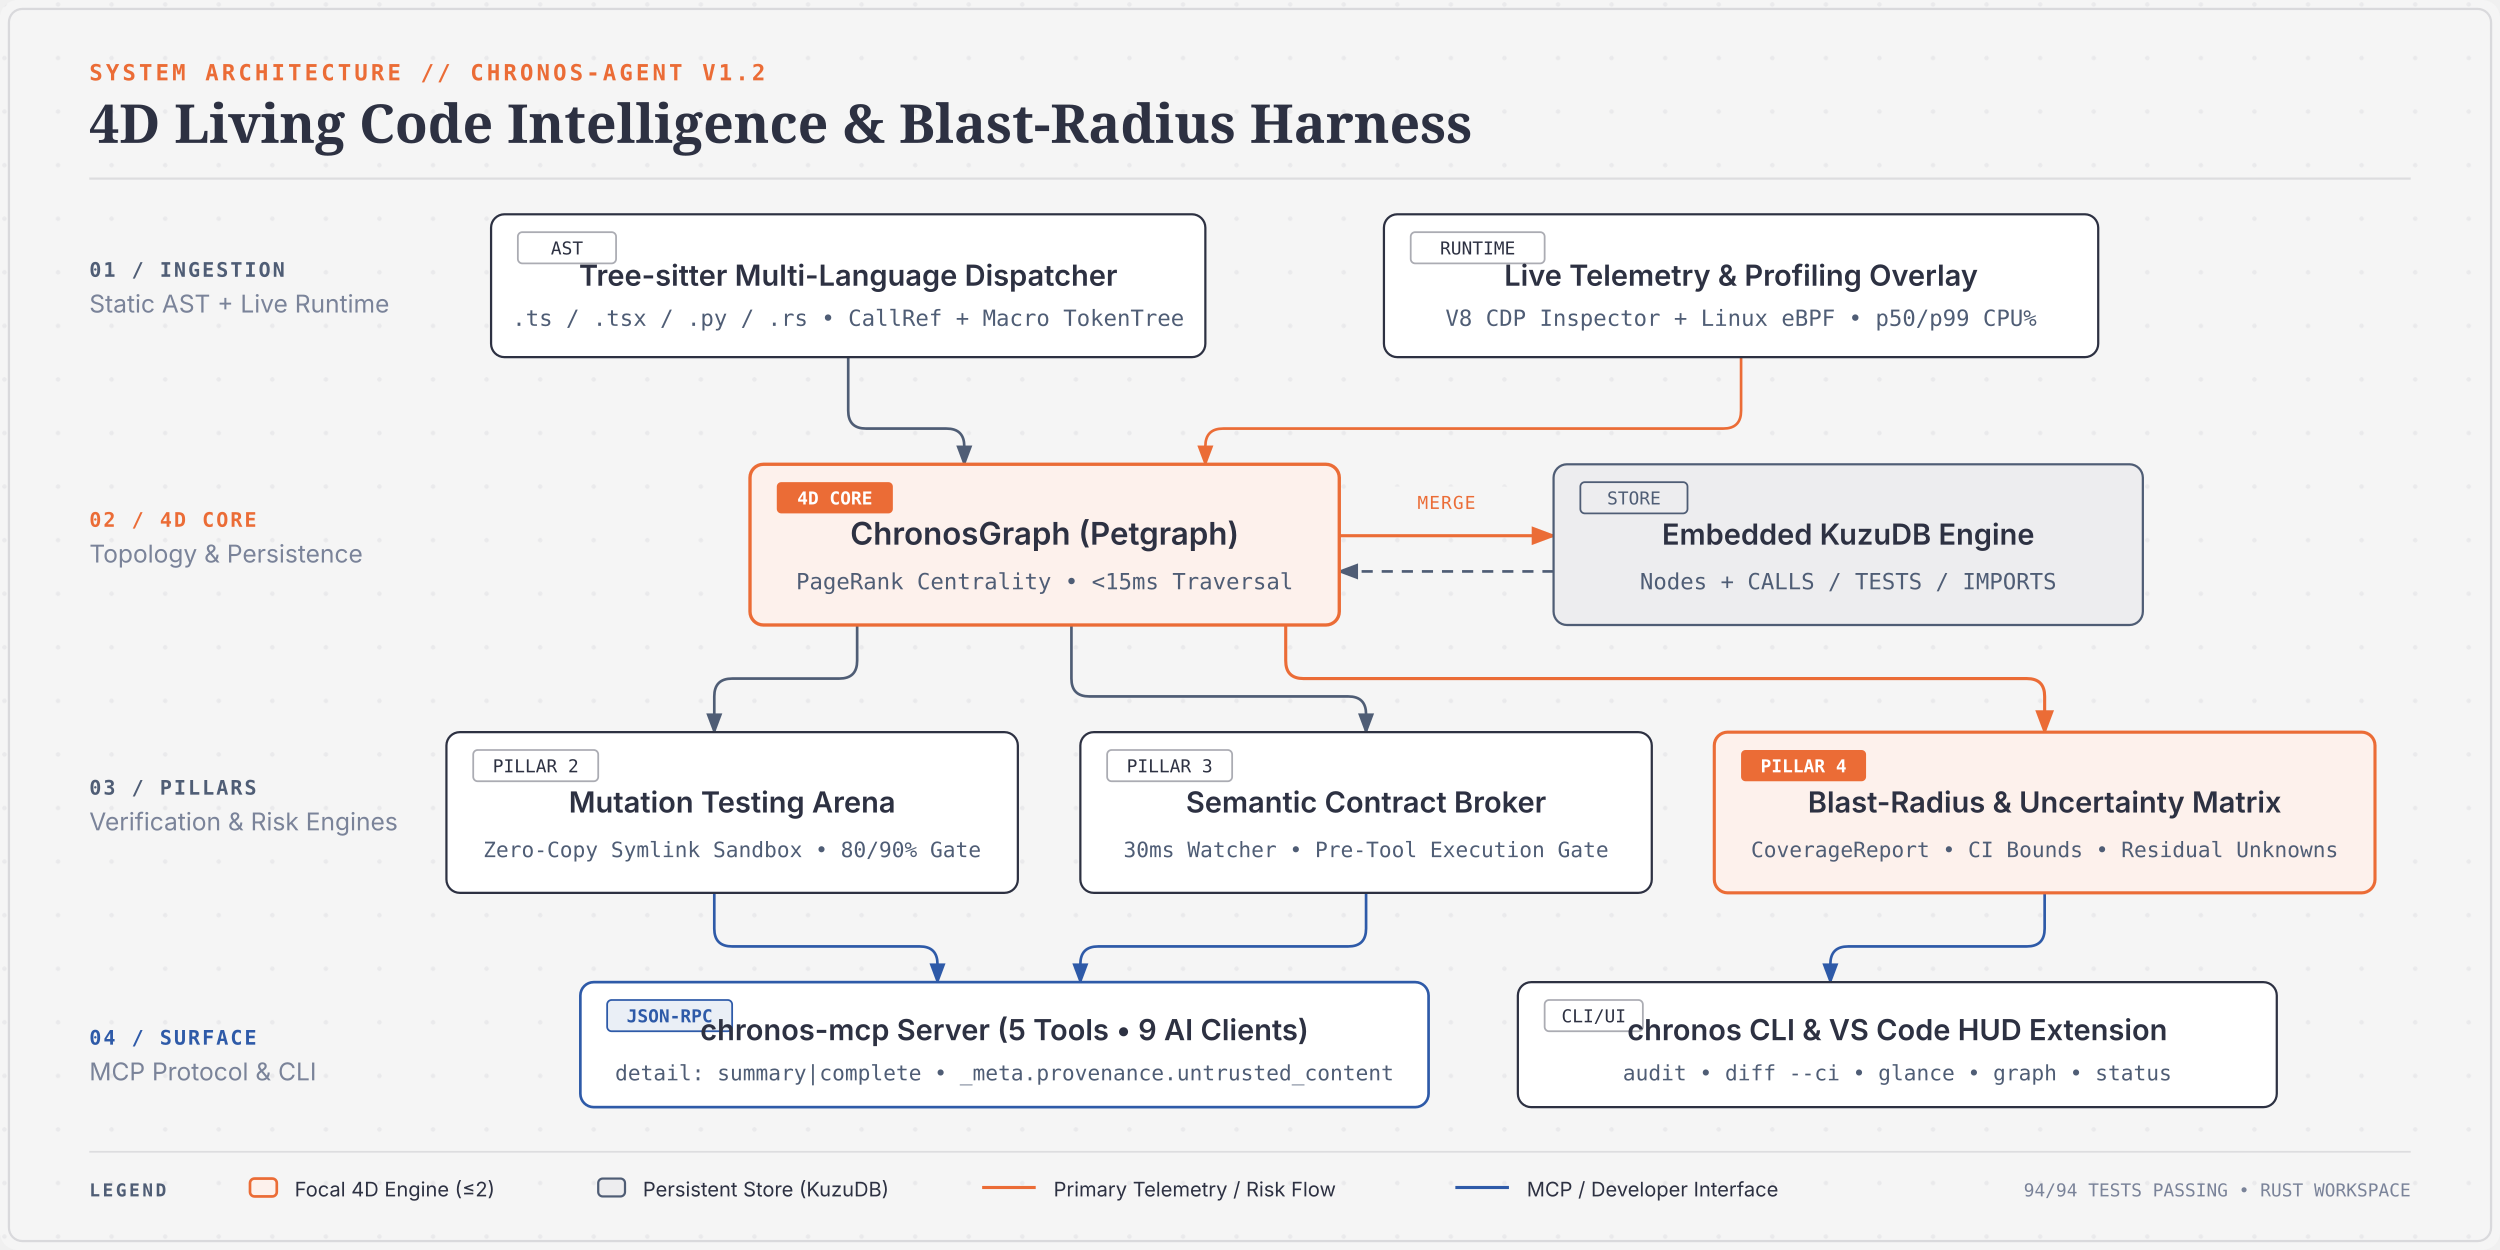
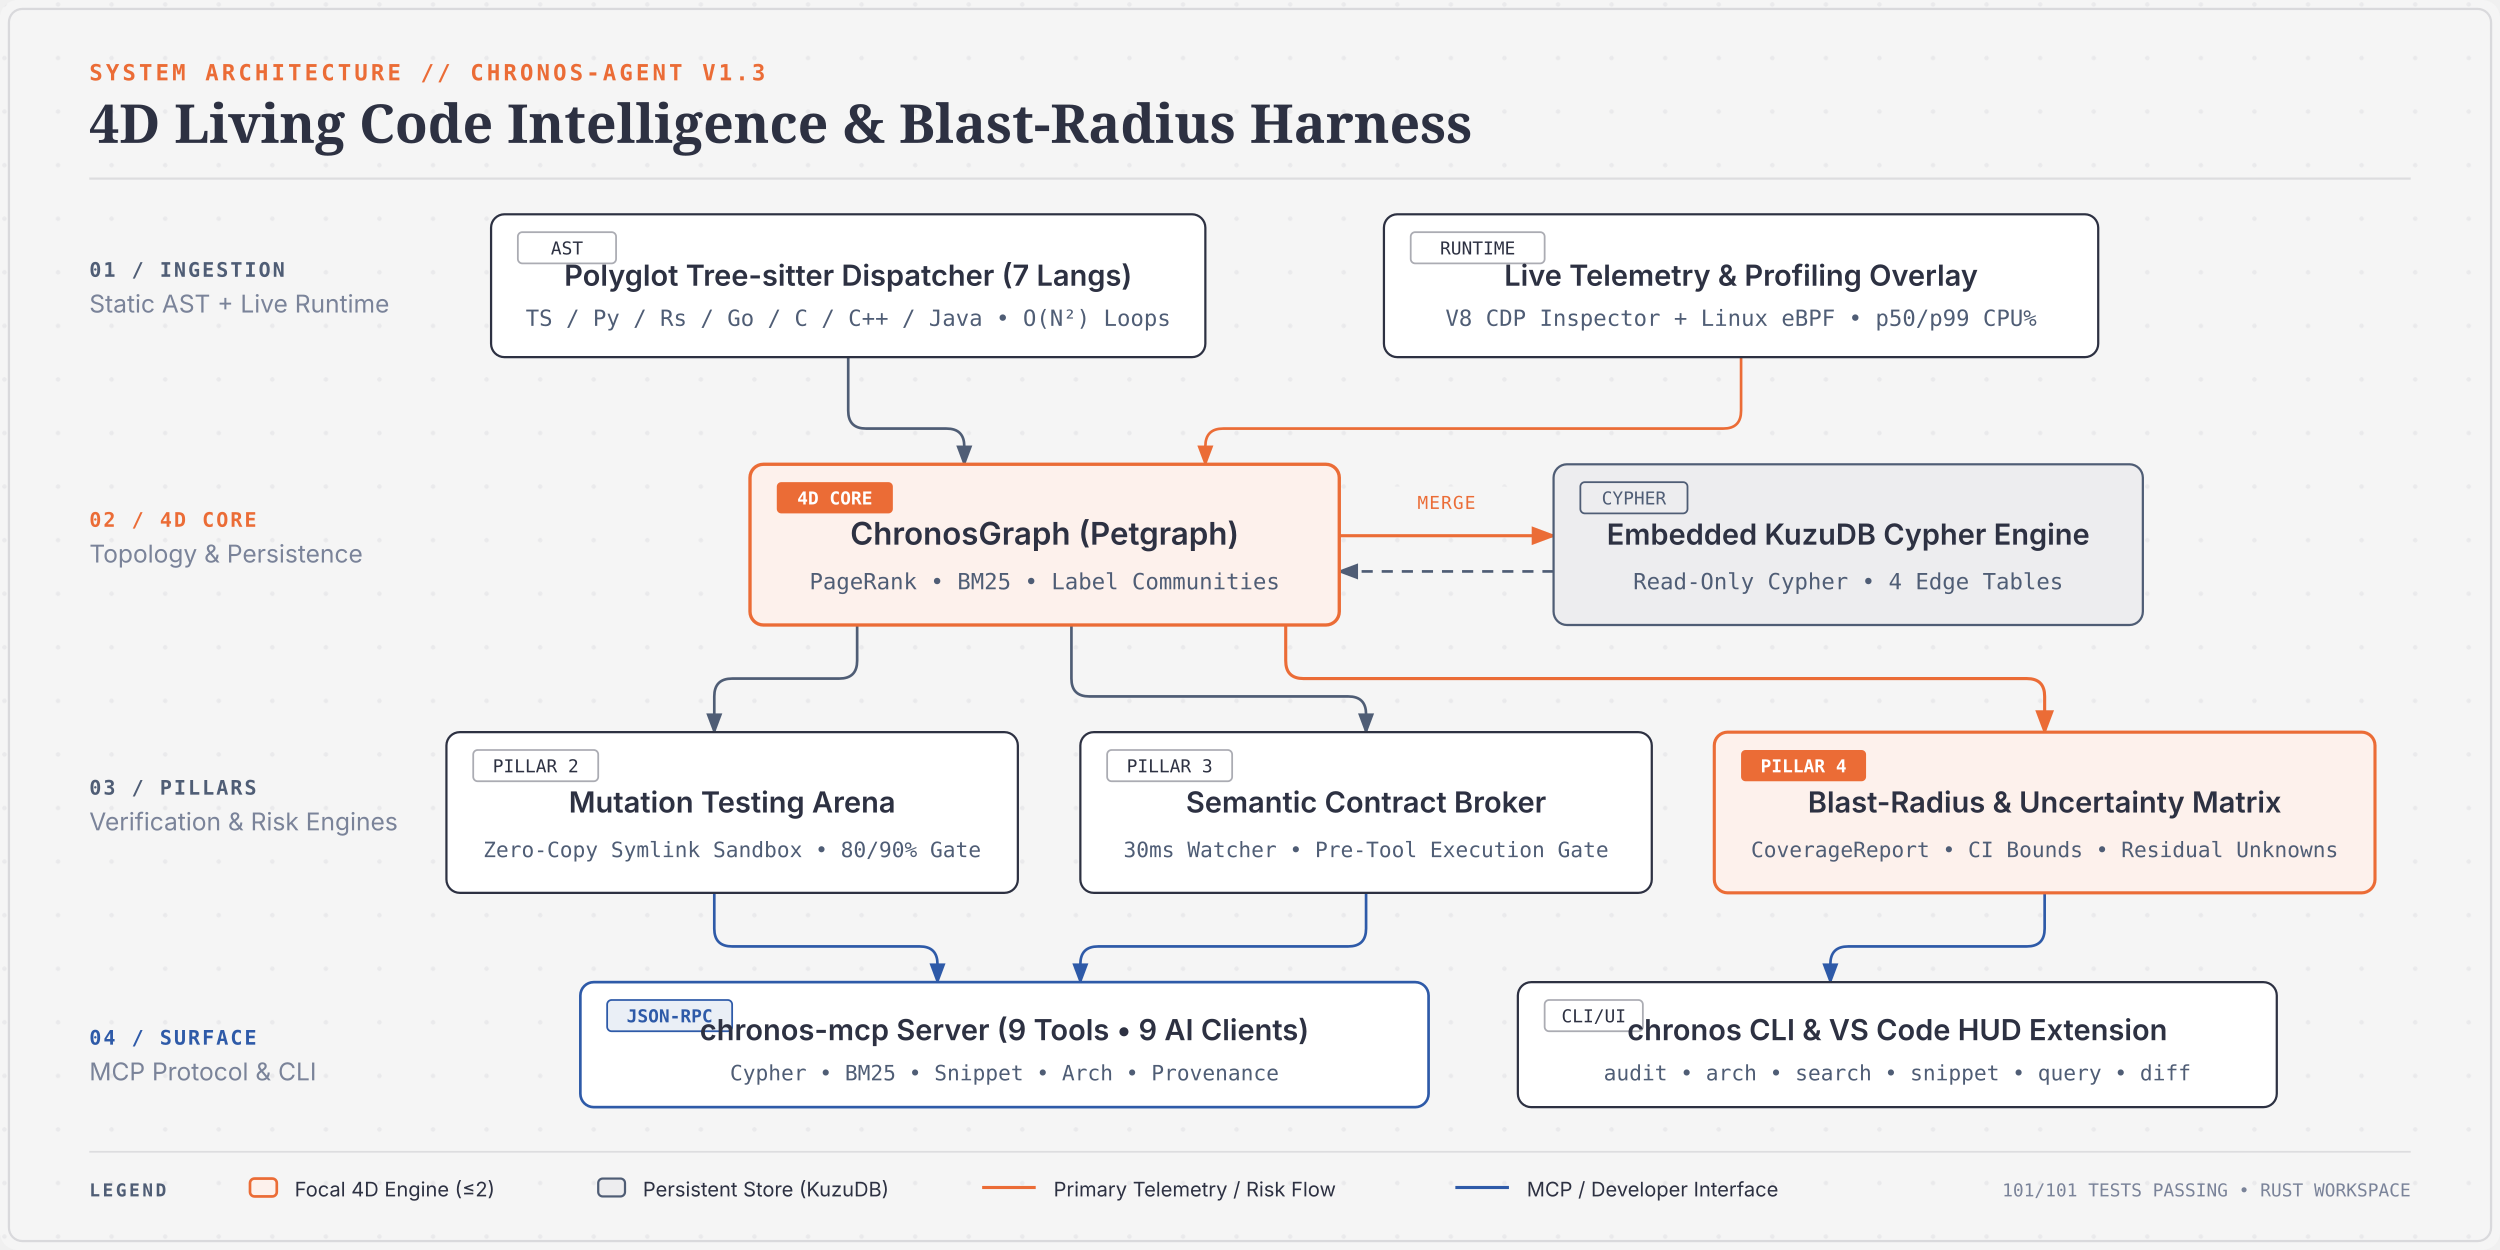
<svg xmlns="http://www.w3.org/2000/svg" viewBox="0 0 1120 560" width="100%" height="100%" role="img" aria-labelledby="arch-title arch-desc">
  <defs>
    <pattern id="dots" width="24" height="24" patternUnits="userSpaceOnUse">
      <circle cx="2" cy="2" r="1" fill="rgba(45,49,66,0.08)" />
    </pattern>
    <marker id="arrow" markerWidth="8" markerHeight="6" refX="7" refY="3" orient="auto">
      <polygon points="0 0, 8 3, 0 6" fill="#4f5d75" />
    </marker>
    <marker id="arrow-accent" markerWidth="8" markerHeight="6" refX="7" refY="3" orient="auto">
      <polygon points="0 0, 8 3, 0 6" fill="#eb6c36" />
    </marker>
    <marker id="arrow-link" markerWidth="8" markerHeight="6" refX="7" refY="3" orient="auto">
      <polygon points="0 0, 8 3, 0 6" fill="#2e5aa8" />
    </marker>
  </defs>
  <rect width="1120" height="560" rx="8" fill="#f5f5f5" />
  <rect width="1120" height="560" rx="8" fill="url(#dots)" opacity="0.7" />
  <rect x="4" y="4" width="1112" height="552" rx="6" fill="none" stroke="rgba(45,49,66,0.14)" stroke-width="1" />
-   <text x="40" y="36" fill="#eb6c36" font-size="10" font-weight="600" font-family="'Geist Mono', 'SF Mono', Consolas, monospace" letter-spacing="0.14em">SYSTEM ARCHITECTURE // CHRONOS-AGENT V1.2</text>
+   <text x="40" y="36" fill="#eb6c36" font-size="10" font-weight="600" font-family="'Geist Mono', 'SF Mono', Consolas, monospace" letter-spacing="0.14em">SYSTEM ARCHITECTURE // CHRONOS-AGENT V1.3</text>
  <text x="40" y="64" fill="#2d3142" font-size="24" font-weight="600" font-family="Georgia, 'Instrument Serif', serif">4D Living Code Intelligence &amp; Blast-Radius Harness</text>
  <line x1="40" y1="80" x2="1080" y2="80" stroke="rgba(45,49,66,0.12)" stroke-width="1" />
  <text x="40" y="124" fill="#4f5d75" font-size="9" font-weight="600" font-family="'Geist Mono', Consolas, monospace" letter-spacing="0.1em">01 / INGESTION</text>
  <text x="40" y="140" fill="#7a8399" font-size="11" font-family="-apple-system, 'Geist', sans-serif">Static AST + Live Runtime</text>
  <text x="40" y="236" fill="#eb6c36" font-size="9" font-weight="600" font-family="'Geist Mono', Consolas, monospace" letter-spacing="0.1em">02 / 4D CORE</text>
  <text x="40" y="252" fill="#7a8399" font-size="11" font-family="-apple-system, 'Geist', sans-serif">Topology &amp; Persistence</text>
  <text x="40" y="356" fill="#4f5d75" font-size="9" font-weight="600" font-family="'Geist Mono', Consolas, monospace" letter-spacing="0.1em">03 / PILLARS</text>
  <text x="40" y="372" fill="#7a8399" font-size="11" font-family="-apple-system, 'Geist', sans-serif">Verification &amp; Risk Engines</text>
  <text x="40" y="468" fill="#2e5aa8" font-size="9" font-weight="600" font-family="'Geist Mono', Consolas, monospace" letter-spacing="0.1em">04 / SURFACE</text>
  <text x="40" y="484" fill="#7a8399" font-size="11" font-family="-apple-system, 'Geist', sans-serif">MCP Protocol &amp; CLI</text>
  <path d="M 380 160 L 380 184 Q 380 192 388 192 L 424 192 Q 432 192 432 200 L 432 208" fill="none" stroke="#4f5d75" stroke-width="1.2" marker-end="url(#arrow)" />
  <path d="M 780 160 L 780 184 Q 780 192 772 192 L 548 192 Q 540 192 540 200 L 540 208" fill="none" stroke="#eb6c36" stroke-width="1.2" marker-end="url(#arrow-accent)" />
  <line x1="600" y1="240" x2="696" y2="240" stroke="#eb6c36" stroke-width="1.4" marker-end="url(#arrow-accent)" />
  <line x1="696" y1="256" x2="600" y2="256" stroke="#4f5d75" stroke-width="1.2" stroke-dasharray="5,4" marker-end="url(#arrow)" />
  <rect x="620" y="218" width="56" height="14" rx="2" fill="#f5f5f5" />
  <text x="648" y="228" fill="#eb6c36" font-size="8" font-family="'Geist Mono', Consolas, monospace" text-anchor="middle" letter-spacing="0.06em">MERGE</text>
  <path d="M 384 280 L 384 296 Q 384 304 376 304 L 328 304 Q 320 304 320 312 L 320 328" fill="none" stroke="#4f5d75" stroke-width="1.2" marker-end="url(#arrow)" />
  <path d="M 480 280 L 480 304 Q 480 312 488 312 L 604 312 Q 612 312 612 320 L 612 328" fill="none" stroke="#4f5d75" stroke-width="1.2" marker-end="url(#arrow)" />
  <path d="M 576 280 L 576 296 Q 576 304 584 304 L 908 304 Q 916 304 916 312 L 916 328" fill="none" stroke="#eb6c36" stroke-width="1.4" marker-end="url(#arrow-accent)" />
  <path d="M 320 400 L 320 416 Q 320 424 328 424 L 412 424 Q 420 424 420 432 L 420 440" fill="none" stroke="#2e5aa8" stroke-width="1.2" marker-end="url(#arrow-link)" />
  <path d="M 612 400 L 612 416 Q 612 424 604 424 L 492 424 Q 484 424 484 432 L 484 440" fill="none" stroke="#2e5aa8" stroke-width="1.2" marker-end="url(#arrow-link)" />
  <path d="M 916 400 L 916 416 Q 916 424 908 424 L 828 424 Q 820 424 820 432 L 820 440" fill="none" stroke="#2e5aa8" stroke-width="1.2" marker-end="url(#arrow-link)" />
  <rect x="220" y="96" width="320" height="64" rx="6" fill="#ffffff" stroke="#2d3142" stroke-width="1" />
  <rect x="232" y="104" width="44" height="14" rx="2" fill="none" stroke="rgba(45,49,66,0.4)" stroke-width="0.8" />
  <text x="254" y="114" fill="#2d3142" font-size="8" font-family="'Geist Mono', Consolas, monospace" text-anchor="middle">AST</text>
-   <text x="380" y="128" fill="#2d3142" font-size="13" font-weight="600" font-family="-apple-system, 'Geist', sans-serif" text-anchor="middle">Tree-sitter Multi-Language Dispatcher</text>
-   <text x="380" y="146" fill="#4f5d75" font-size="10" font-family="'Geist Mono', Consolas, monospace" text-anchor="middle">.ts / .tsx / .py / .rs • CallRef + Macro TokenTree</text>
+   <text x="380" y="128" fill="#2d3142" font-size="13" font-weight="600" font-family="-apple-system, 'Geist', sans-serif" text-anchor="middle">Polyglot Tree-sitter Dispatcher (7 Langs)</text>
+   <text x="380" y="146" fill="#4f5d75" font-size="10" font-family="'Geist Mono', Consolas, monospace" text-anchor="middle">TS / Py / Rs / Go / C / C++ / Java • O(N²) Loops</text>
  <rect x="620" y="96" width="320" height="64" rx="6" fill="#ffffff" stroke="#2d3142" stroke-width="1" />
  <rect x="632" y="104" width="60" height="14" rx="2" fill="none" stroke="rgba(45,49,66,0.4)" stroke-width="0.8" />
  <text x="662" y="114" fill="#2d3142" font-size="8" font-family="'Geist Mono', Consolas, monospace" text-anchor="middle">RUNTIME</text>
  <text x="780" y="128" fill="#2d3142" font-size="13" font-weight="600" font-family="-apple-system, 'Geist', sans-serif" text-anchor="middle">Live Telemetry &amp; Profiling Overlay</text>
  <text x="780" y="146" fill="#4f5d75" font-size="10" font-family="'Geist Mono', Consolas, monospace" text-anchor="middle">V8 CDP Inspector + Linux eBPF • p50/p99 CPU%</text>
  <rect x="336" y="208" width="264" height="72" rx="6" fill="#fdf1ec" stroke="#eb6c36" stroke-width="1.5" />
  <rect x="348" y="216" width="52" height="14" rx="2" fill="#eb6c36" />
  <text x="374" y="226" fill="#ffffff" font-size="8" font-weight="600" font-family="'Geist Mono', Consolas, monospace" text-anchor="middle">4D CORE</text>
  <text x="468" y="244" fill="#2d3142" font-size="14" font-weight="600" font-family="-apple-system, 'Geist', sans-serif" text-anchor="middle">ChronosGraph (Petgraph)</text>
-   <text x="468" y="264" fill="#4f5d75" font-size="10" font-family="'Geist Mono', Consolas, monospace" text-anchor="middle">PageRank Centrality • &lt;15ms Traversal</text>
+   <text x="468" y="264" fill="#4f5d75" font-size="10" font-family="'Geist Mono', Consolas, monospace" text-anchor="middle">PageRank • BM25 • Label Communities</text>
  <rect x="696" y="208" width="264" height="72" rx="6" fill="#ededef" stroke="#4f5d75" stroke-width="1" />
  <rect x="708" y="216" width="48" height="14" rx="2" fill="none" stroke="#4f5d75" stroke-width="0.8" />
-   <text x="732" y="226" fill="#4f5d75" font-size="8" font-family="'Geist Mono', Consolas, monospace" text-anchor="middle">STORE</text>
-   <text x="828" y="244" fill="#2d3142" font-size="13" font-weight="600" font-family="-apple-system, 'Geist', sans-serif" text-anchor="middle">Embedded KuzuDB Engine</text>
-   <text x="828" y="264" fill="#4f5d75" font-size="10" font-family="'Geist Mono', Consolas, monospace" text-anchor="middle">Nodes + CALLS / TESTS / IMPORTS</text>
+   <text x="732" y="226" fill="#4f5d75" font-size="8" font-family="'Geist Mono', Consolas, monospace" text-anchor="middle">CYPHER</text>
+   <text x="828" y="244" fill="#2d3142" font-size="13" font-weight="600" font-family="-apple-system, 'Geist', sans-serif" text-anchor="middle">Embedded KuzuDB Cypher Engine</text>
+   <text x="828" y="264" fill="#4f5d75" font-size="10" font-family="'Geist Mono', Consolas, monospace" text-anchor="middle">Read-Only Cypher • 4 Edge Tables</text>
  <rect x="200" y="328" width="256" height="72" rx="6" fill="#ffffff" stroke="#2d3142" stroke-width="1" />
  <rect x="212" y="336" width="56" height="14" rx="2" fill="none" stroke="rgba(45,49,66,0.4)" stroke-width="0.8" />
  <text x="240" y="346" fill="#2d3142" font-size="8" font-family="'Geist Mono', Consolas, monospace" text-anchor="middle">PILLAR 2</text>
  <text x="328" y="364" fill="#2d3142" font-size="13" font-weight="600" font-family="-apple-system, 'Geist', sans-serif" text-anchor="middle">Mutation Testing Arena</text>
  <text x="328" y="384" fill="#4f5d75" font-size="9.5" font-family="'Geist Mono', Consolas, monospace" text-anchor="middle">Zero-Copy Symlink Sandbox • 80/90% Gate</text>
  <rect x="484" y="328" width="256" height="72" rx="6" fill="#ffffff" stroke="#2d3142" stroke-width="1" />
  <rect x="496" y="336" width="56" height="14" rx="2" fill="none" stroke="rgba(45,49,66,0.4)" stroke-width="0.8" />
  <text x="524" y="346" fill="#2d3142" font-size="8" font-family="'Geist Mono', Consolas, monospace" text-anchor="middle">PILLAR 3</text>
  <text x="612" y="364" fill="#2d3142" font-size="13" font-weight="600" font-family="-apple-system, 'Geist', sans-serif" text-anchor="middle">Semantic Contract Broker</text>
  <text x="612" y="384" fill="#4f5d75" font-size="9.5" font-family="'Geist Mono', Consolas, monospace" text-anchor="middle">30ms Watcher • Pre-Tool Execution Gate</text>
  <rect x="768" y="328" width="296" height="72" rx="6" fill="#fdf1ec" stroke="#eb6c36" stroke-width="1.4" />
  <rect x="780" y="336" width="56" height="14" rx="2" fill="#eb6c36" />
  <text x="808" y="346" fill="#ffffff" font-size="8" font-weight="600" font-family="'Geist Mono', Consolas, monospace" text-anchor="middle">PILLAR 4</text>
  <text x="916" y="364" fill="#2d3142" font-size="13" font-weight="600" font-family="-apple-system, 'Geist', sans-serif" text-anchor="middle">Blast-Radius &amp; Uncertainty Matrix</text>
  <text x="916" y="384" fill="#4f5d75" font-size="9.5" font-family="'Geist Mono', Consolas, monospace" text-anchor="middle">CoverageReport • CI Bounds • Residual Unknowns</text>
  <rect x="260" y="440" width="380" height="56" rx="6" fill="#ffffff" stroke="#2e5aa8" stroke-width="1.2" />
  <rect x="272" y="448" width="56" height="14" rx="2" fill="rgba(46,90,168,0.1)" stroke="#2e5aa8" stroke-width="0.8" />
  <text x="300" y="458" fill="#2e5aa8" font-size="8" font-weight="600" font-family="'Geist Mono', Consolas, monospace" text-anchor="middle">JSON-RPC</text>
-   <text x="450" y="466" fill="#2d3142" font-size="13" font-weight="600" font-family="-apple-system, 'Geist', sans-serif" text-anchor="middle">chronos-mcp Server (5 Tools • 9 AI Clients)</text>
-   <text x="450" y="484" fill="#4f5d75" font-size="9.5" font-family="'Geist Mono', Consolas, monospace" text-anchor="middle">detail: summary|complete • _meta.provenance.untrusted_content</text>
+   <text x="450" y="466" fill="#2d3142" font-size="13" font-weight="600" font-family="-apple-system, 'Geist', sans-serif" text-anchor="middle">chronos-mcp Server (9 Tools • 9 AI Clients)</text>
+   <text x="450" y="484" fill="#4f5d75" font-size="9.5" font-family="'Geist Mono', Consolas, monospace" text-anchor="middle">Cypher • BM25 • Snippet • Arch • Provenance</text>
  <rect x="680" y="440" width="340" height="56" rx="6" fill="#ffffff" stroke="#2d3142" stroke-width="1" />
  <rect x="692" y="448" width="44" height="14" rx="2" fill="none" stroke="rgba(45,49,66,0.4)" stroke-width="0.8" />
  <text x="714" y="458" fill="#2d3142" font-size="8" font-family="'Geist Mono', Consolas, monospace" text-anchor="middle">CLI/UI</text>
  <text x="850" y="466" fill="#2d3142" font-size="13" font-weight="600" font-family="-apple-system, 'Geist', sans-serif" text-anchor="middle">chronos CLI &amp; VS Code HUD Extension</text>
-   <text x="850" y="484" fill="#4f5d75" font-size="9.5" font-family="'Geist Mono', Consolas, monospace" text-anchor="middle">audit • diff --ci • glance • graph • status</text>
+   <text x="850" y="484" fill="#4f5d75" font-size="9.5" font-family="'Geist Mono', Consolas, monospace" text-anchor="middle">audit • arch • search • snippet • query • diff</text>
  <line x1="40" y1="516" x2="1080" y2="516" stroke="rgba(45,49,66,0.12)" stroke-width="0.8" />
  <text x="40" y="536" fill="#4f5d75" font-size="8" font-weight="600" font-family="'Geist Mono', Consolas, monospace" letter-spacing="0.14em">LEGEND</text>
  <rect x="112" y="528" width="12" height="8" rx="2" fill="#fdf1ec" stroke="#eb6c36" stroke-width="1.2" />
  <text x="132" y="536" fill="#2d3142" font-size="9" font-family="-apple-system, 'Geist', sans-serif">Focal 4D Engine (≤2)</text>
  <rect x="268" y="528" width="12" height="8" rx="2" fill="#ededef" stroke="#4f5d75" stroke-width="1" />
  <text x="288" y="536" fill="#2d3142" font-size="9" font-family="-apple-system, 'Geist', sans-serif">Persistent Store (KuzuDB)</text>
  <line x1="440" y1="532" x2="464" y2="532" stroke="#eb6c36" stroke-width="1.4" />
  <text x="472" y="536" fill="#2d3142" font-size="9" font-family="-apple-system, 'Geist', sans-serif">Primary Telemetry / Risk Flow</text>
  <line x1="652" y1="532" x2="676" y2="532" stroke="#2e5aa8" stroke-width="1.4" />
  <text x="684" y="536" fill="#2d3142" font-size="9" font-family="-apple-system, 'Geist', sans-serif">MCP / Developer Interface</text>
-   <text x="1080" y="536" fill="#7a8399" font-size="8" font-family="'Geist Mono', Consolas, monospace" text-anchor="end">94/94 TESTS PASSING • RUST WORKSPACE</text>
+   <text x="1080" y="536" fill="#7a8399" font-size="8" font-family="'Geist Mono', Consolas, monospace" text-anchor="end">101/101 TESTS PASSING • RUST WORKSPACE</text>
</svg>
